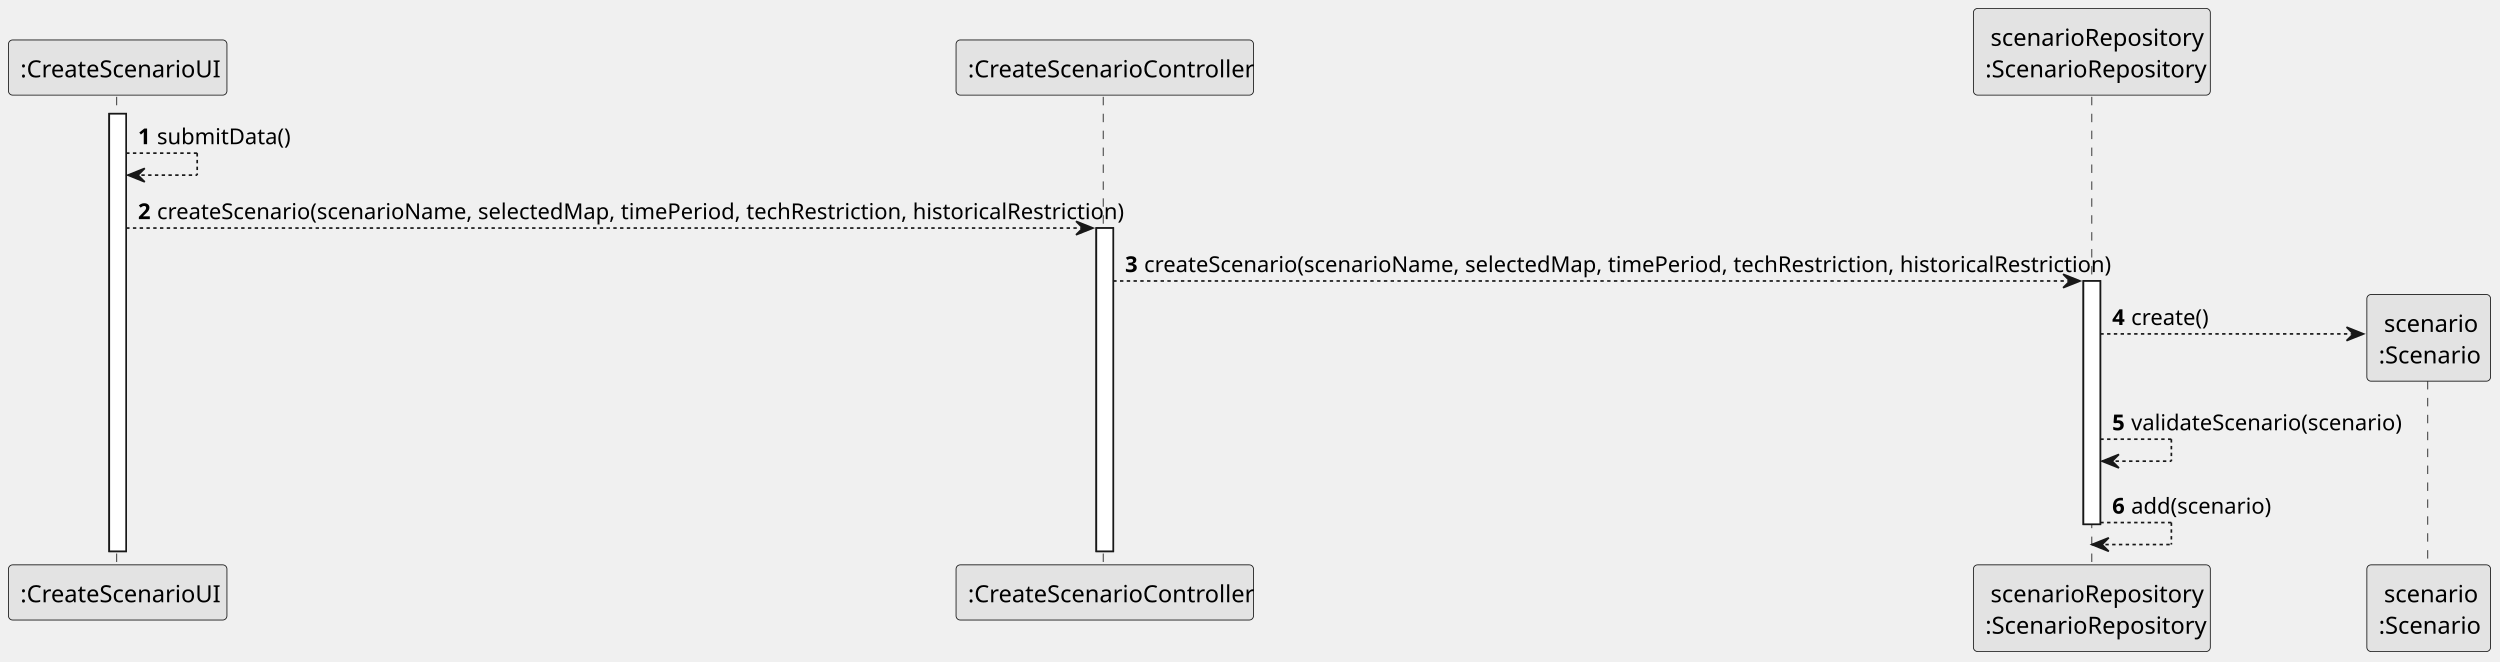
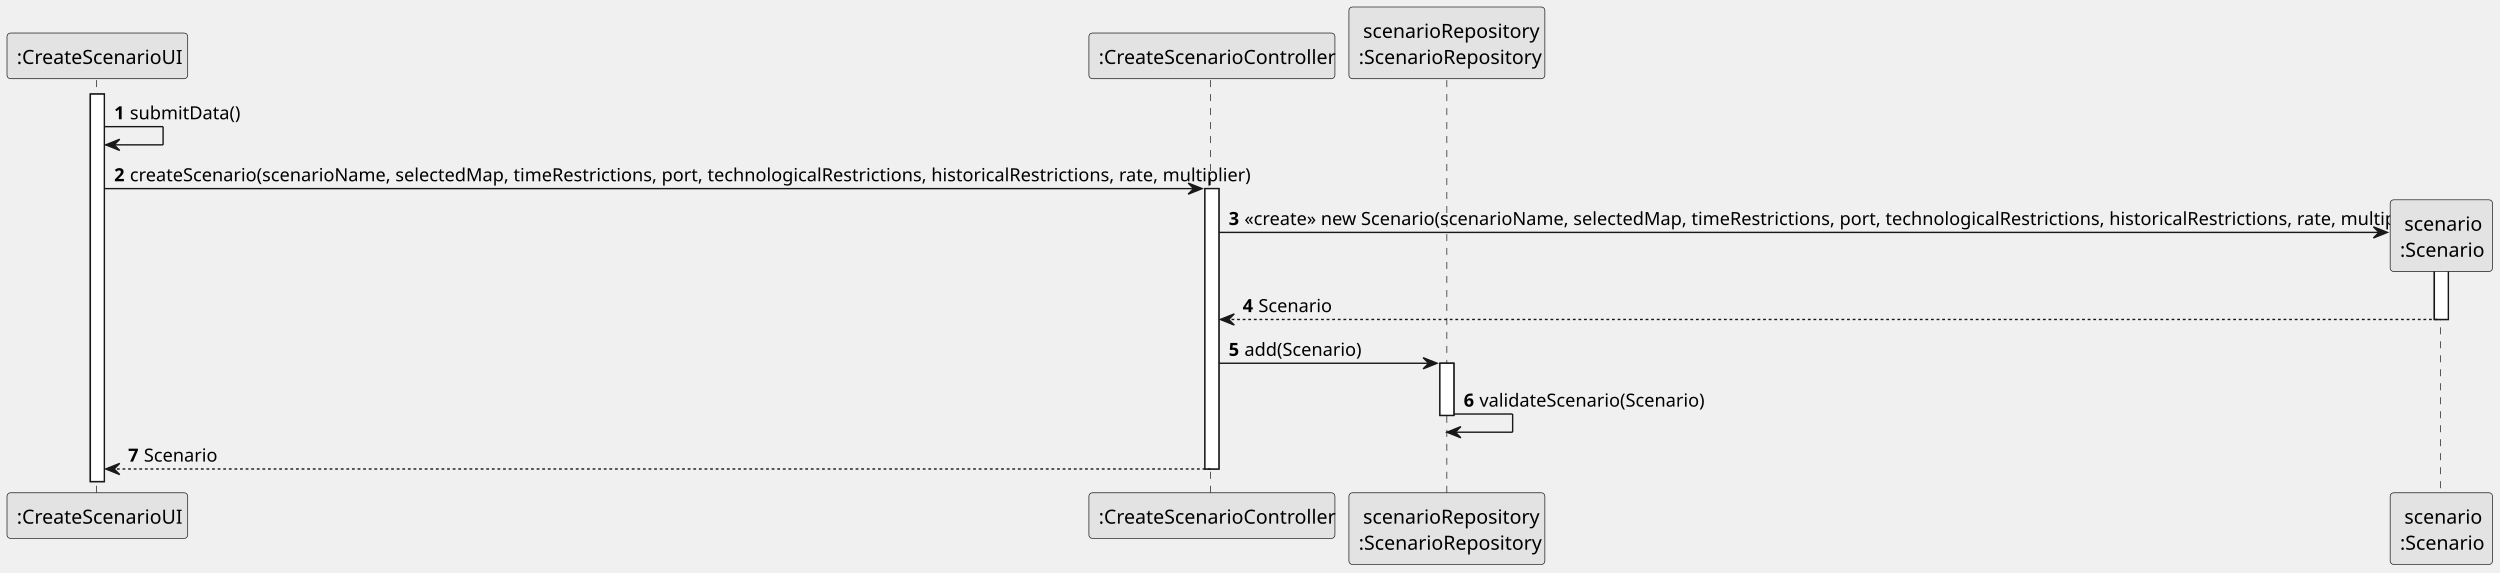
- <svg xmlns="http://www.w3.org/2000/svg" contentStyleType="text/css" height="391px" preserveAspectRatio="none" style="width:1478px;height:391px;background:#FFFFFF;" version="1.1" viewBox="0 0 1478 391" width="1478px" zoomAndPan="magnify">
+ <svg xmlns="http://www.w3.org/2000/svg" contentStyleType="text/css" height="409px" preserveAspectRatio="none" style="width:1787px;height:409px;background:#FFFFFF;" version="1.1" viewBox="0 0 1787 409" width="1787px" zoomAndPan="magnify">
  <defs />
  <g>
-     <rect fill="#FFFFFF" height="258.697" style="stroke:#181818;stroke-width:1.0;" width="10" x="64.582" y="67.242" />
-     <rect fill="#FFFFFF" height="191.115" style="stroke:#181818;stroke-width:1.0;" width="10" x="648.146" y="134.824" />
-     <rect fill="#FFFFFF" height="143.824" style="stroke:#181818;stroke-width:1.0;" width="10" x="1231.71" y="166.115" />
-     <line style="stroke:#181818;stroke-width:0.5;stroke-dasharray:5.0,5.0;" x1="69" x2="69" y1="57.242" y2="334.94" />
-     <line style="stroke:#181818;stroke-width:0.5;stroke-dasharray:5.0,5.0;" x1="652.219" x2="652.219" y1="57.242" y2="334.94" />
-     <line style="stroke:#181818;stroke-width:0.5;stroke-dasharray:5.0,5.0;" x1="1236.68" x2="1236.68" y1="57.242" y2="334.94" />
-     <line style="stroke:#181818;stroke-width:0.5;stroke-dasharray:5.0,5.0;" x1="1435.28" x2="1435.28" y1="215.236" y2="334.94" />
+     <rect fill="#FFFFFF" height="276.988" style="stroke:#181818;stroke-width:1.0;" width="10" x="64.582" y="67.242" />
+     <rect fill="#FFFFFF" height="200.406" style="stroke:#181818;stroke-width:1.0;" width="10" x="861.275" y="134.824" />
+     <rect fill="#FFFFFF" height="37.291" style="stroke:#181818;stroke-width:1.0;" width="10" x="1029.233" y="259.648" />
+     <rect fill="#FFFFFF" height="52.242" style="stroke:#181818;stroke-width:1.0;" width="10" x="1740.072" y="176.115" />
+     <line style="stroke:#181818;stroke-width:0.5;stroke-dasharray:5.0,5.0;" x1="69" x2="69" y1="57.242" y2="353.231" />
+     <line style="stroke:#181818;stroke-width:0.5;stroke-dasharray:5.0,5.0;" x1="865.348" x2="865.348" y1="57.242" y2="353.231" />
+     <line style="stroke:#181818;stroke-width:0.5;stroke-dasharray:5.0,5.0;" x1="1034.203" x2="1034.203" y1="57.242" y2="353.231" />
+     <line style="stroke:#181818;stroke-width:0.5;stroke-dasharray:5.0,5.0;" x1="1744.5" x2="1744.5" y1="183.945" y2="353.231" />
    <rect fill="#E3E3E3" height="32.621" rx="2.5" ry="2.5" style="stroke:#181818;stroke-width:0.5;" width="129.165" x="5" y="23.621" />
    <text fill="#000000" font-family="sans-serif" font-size="14" lengthAdjust="spacing" textLength="115.165" x="12" y="45.728">:CreateScenarioUI</text>
-     <rect fill="#E3E3E3" height="32.621" rx="2.5" ry="2.5" style="stroke:#181818;stroke-width:0.5;" width="129.165" x="5" y="333.94" />
-     <text fill="#000000" font-family="sans-serif" font-size="14" lengthAdjust="spacing" textLength="115.165" x="12" y="356.047">:CreateScenarioUI</text>
-     <rect fill="#E3E3E3" height="32.621" rx="2.5" ry="2.5" style="stroke:#181818;stroke-width:0.5;" width="175.855" x="565.219" y="23.621" />
-     <text fill="#000000" font-family="sans-serif" font-size="14" lengthAdjust="spacing" textLength="161.855" x="572.219" y="45.728">:CreateScenarioController</text>
-     <rect fill="#E3E3E3" height="32.621" rx="2.5" ry="2.5" style="stroke:#181818;stroke-width:0.5;" width="175.855" x="565.219" y="333.94" />
-     <text fill="#000000" font-family="sans-serif" font-size="14" lengthAdjust="spacing" textLength="161.855" x="572.219" y="356.047">:CreateScenarioController</text>
-     <rect fill="#E3E3E3" height="51.242" rx="2.5" ry="2.5" style="stroke:#181818;stroke-width:0.5;" width="140.061" x="1166.68" y="5" />
-     <text fill="#000000" font-family="sans-serif" font-size="14" lengthAdjust="spacing" textLength="119.834" x="1176.793" y="27.107">scenarioRepository</text>
-     <text fill="#000000" font-family="sans-serif" font-size="14" lengthAdjust="spacing" textLength="126.061" x="1173.68" y="45.728">:ScenarioRepository</text>
-     <rect fill="#E3E3E3" height="51.242" rx="2.5" ry="2.5" style="stroke:#181818;stroke-width:0.5;" width="140.061" x="1166.68" y="333.94" />
-     <text fill="#000000" font-family="sans-serif" font-size="14" lengthAdjust="spacing" textLength="119.834" x="1176.793" y="356.047">scenarioRepository</text>
-     <text fill="#000000" font-family="sans-serif" font-size="14" lengthAdjust="spacing" textLength="126.061" x="1173.68" y="374.668">:ScenarioRepository</text>
-     <rect fill="#E3E3E3" height="51.242" rx="2.5" ry="2.5" style="stroke:#181818;stroke-width:0.5;" width="73.144" x="1399.28" y="333.94" />
-     <text fill="#000000" font-family="sans-serif" font-size="14" lengthAdjust="spacing" textLength="52.917" x="1409.394" y="356.047">scenario</text>
-     <text fill="#000000" font-family="sans-serif" font-size="14" lengthAdjust="spacing" textLength="59.145" x="1406.28" y="374.668">:Scenario</text>
-     <rect fill="#FFFFFF" height="258.697" style="stroke:#181818;stroke-width:1.0;" width="10" x="64.582" y="67.242" />
-     <rect fill="#FFFFFF" height="191.115" style="stroke:#181818;stroke-width:1.0;" width="10" x="648.146" y="134.824" />
-     <rect fill="#FFFFFF" height="143.824" style="stroke:#181818;stroke-width:1.0;" width="10" x="1231.71" y="166.115" />
-     <line style="stroke:#181818;stroke-width:1.0;stroke-dasharray:2.0,2.0;" x1="74.582" x2="116.582" y1="90.533" y2="90.533" />
-     <line style="stroke:#181818;stroke-width:1.0;stroke-dasharray:2.0,2.0;" x1="116.582" x2="116.582" y1="90.533" y2="103.533" />
-     <line style="stroke:#181818;stroke-width:1.0;stroke-dasharray:2.0,2.0;" x1="75.582" x2="116.582" y1="103.533" y2="103.533" />
+     <rect fill="#E3E3E3" height="32.621" rx="2.5" ry="2.5" style="stroke:#181818;stroke-width:0.5;" width="129.165" x="5" y="352.231" />
+     <text fill="#000000" font-family="sans-serif" font-size="14" lengthAdjust="spacing" textLength="115.165" x="12" y="374.338">:CreateScenarioUI</text>
+     <rect fill="#E3E3E3" height="32.621" rx="2.5" ry="2.5" style="stroke:#181818;stroke-width:0.5;" width="175.855" x="778.348" y="23.621" />
+     <text fill="#000000" font-family="sans-serif" font-size="14" lengthAdjust="spacing" textLength="161.855" x="785.348" y="45.728">:CreateScenarioController</text>
+     <rect fill="#E3E3E3" height="32.621" rx="2.5" ry="2.5" style="stroke:#181818;stroke-width:0.5;" width="175.855" x="778.348" y="352.231" />
+     <text fill="#000000" font-family="sans-serif" font-size="14" lengthAdjust="spacing" textLength="161.855" x="785.348" y="374.338">:CreateScenarioController</text>
+     <rect fill="#E3E3E3" height="51.242" rx="2.5" ry="2.5" style="stroke:#181818;stroke-width:0.5;" width="140.061" x="964.203" y="5" />
+     <text fill="#000000" font-family="sans-serif" font-size="14" lengthAdjust="spacing" textLength="119.834" x="974.316" y="27.107">scenarioRepository</text>
+     <text fill="#000000" font-family="sans-serif" font-size="14" lengthAdjust="spacing" textLength="126.061" x="971.203" y="45.728">:ScenarioRepository</text>
+     <rect fill="#E3E3E3" height="51.242" rx="2.5" ry="2.5" style="stroke:#181818;stroke-width:0.5;" width="140.061" x="964.203" y="352.231" />
+     <text fill="#000000" font-family="sans-serif" font-size="14" lengthAdjust="spacing" textLength="119.834" x="974.316" y="374.338">scenarioRepository</text>
+     <text fill="#000000" font-family="sans-serif" font-size="14" lengthAdjust="spacing" textLength="126.061" x="971.203" y="392.959">:ScenarioRepository</text>
+     <rect fill="#E3E3E3" height="51.242" rx="2.5" ry="2.5" style="stroke:#181818;stroke-width:0.5;" width="73.144" x="1708.5" y="352.231" />
+     <text fill="#000000" font-family="sans-serif" font-size="14" lengthAdjust="spacing" textLength="52.917" x="1718.614" y="374.338">scenario</text>
+     <text fill="#000000" font-family="sans-serif" font-size="14" lengthAdjust="spacing" textLength="59.145" x="1715.5" y="392.959">:Scenario</text>
+     <rect fill="#FFFFFF" height="276.988" style="stroke:#181818;stroke-width:1.0;" width="10" x="64.582" y="67.242" />
+     <rect fill="#FFFFFF" height="200.406" style="stroke:#181818;stroke-width:1.0;" width="10" x="861.275" y="134.824" />
+     <rect fill="#FFFFFF" height="37.291" style="stroke:#181818;stroke-width:1.0;" width="10" x="1029.233" y="259.648" />
+     <rect fill="#FFFFFF" height="52.242" style="stroke:#181818;stroke-width:1.0;" width="10" x="1740.072" y="176.115" />
+     <line style="stroke:#181818;stroke-width:1.0;" x1="74.582" x2="116.582" y1="90.533" y2="90.533" />
+     <line style="stroke:#181818;stroke-width:1.0;" x1="116.582" x2="116.582" y1="90.533" y2="103.533" />
+     <line style="stroke:#181818;stroke-width:1.0;" x1="75.582" x2="116.582" y1="103.533" y2="103.533" />
    <polygon fill="#181818" points="85.582,99.533,75.582,103.533,85.582,107.533,81.582,103.533" style="stroke:#181818;stroke-width:1.0;" />
    <text fill="#000000" font-family="sans-serif" font-size="13" font-weight="bold" lengthAdjust="spacing" textLength="7.23" x="81.582" y="85.27">1</text>
    <text fill="#000000" font-family="sans-serif" font-size="13" lengthAdjust="spacing" textLength="74.407" x="92.812" y="85.27">submitData()</text>
-     <polygon fill="#181818" points="636.146,130.824,646.146,134.824,636.146,138.824,640.146,134.824" style="stroke:#181818;stroke-width:1.0;" />
-     <line style="stroke:#181818;stroke-width:1.0;stroke-dasharray:2.0,2.0;" x1="74.582" x2="642.146" y1="134.824" y2="134.824" />
+     <polygon fill="#181818" points="849.275,130.824,859.275,134.824,849.275,138.824,853.275,134.824" style="stroke:#181818;stroke-width:1.0;" />
+     <line style="stroke:#181818;stroke-width:1.0;" x1="74.582" x2="855.275" y1="134.824" y2="134.824" />
    <text fill="#000000" font-family="sans-serif" font-size="13" font-weight="bold" lengthAdjust="spacing" textLength="7.23" x="81.582" y="129.561">2</text>
-     <text fill="#000000" font-family="sans-serif" font-size="13" lengthAdjust="spacing" textLength="543.334" x="92.812" y="129.561">createScenario(scenarioName, selectedMap, timePeriod, techRestriction, historicalRestriction)</text>
-     <polygon fill="#181818" points="1219.71,162.115,1229.71,166.115,1219.71,170.115,1223.71,166.115" style="stroke:#181818;stroke-width:1.0;" />
-     <line style="stroke:#181818;stroke-width:1.0;stroke-dasharray:2.0,2.0;" x1="658.146" x2="1225.71" y1="166.115" y2="166.115" />
-     <text fill="#000000" font-family="sans-serif" font-size="13" font-weight="bold" lengthAdjust="spacing" textLength="7.23" x="665.146" y="160.852">3</text>
-     <text fill="#000000" font-family="sans-serif" font-size="13" lengthAdjust="spacing" textLength="543.334" x="676.376" y="160.852">createScenario(scenarioName, selectedMap, timePeriod, techRestriction, historicalRestriction)</text>
-     <polygon fill="#181818" points="1387.28,193.406,1397.28,197.406,1387.28,201.406,1391.28,197.406" style="stroke:#181818;stroke-width:1.0;" />
-     <line style="stroke:#181818;stroke-width:1.0;stroke-dasharray:2.0,2.0;" x1="1241.71" x2="1393.28" y1="197.406" y2="197.406" />
-     <text fill="#000000" font-family="sans-serif" font-size="13" font-weight="bold" lengthAdjust="spacing" textLength="7.23" x="1248.71" y="192.144">4</text>
-     <text fill="#000000" font-family="sans-serif" font-size="13" lengthAdjust="spacing" textLength="44.789" x="1259.94" y="192.144">create()</text>
-     <rect fill="#E3E3E3" height="51.242" rx="2.5" ry="2.5" style="stroke:#181818;stroke-width:0.5;" width="73.144" x="1399.28" y="174.115" />
-     <text fill="#000000" font-family="sans-serif" font-size="14" lengthAdjust="spacing" textLength="52.917" x="1409.394" y="196.223">scenario</text>
-     <text fill="#000000" font-family="sans-serif" font-size="14" lengthAdjust="spacing" textLength="59.145" x="1406.28" y="214.844">:Scenario</text>
-     <line style="stroke:#181818;stroke-width:1.0;stroke-dasharray:2.0,2.0;" x1="1241.71" x2="1283.71" y1="259.648" y2="259.648" />
-     <line style="stroke:#181818;stroke-width:1.0;stroke-dasharray:2.0,2.0;" x1="1283.71" x2="1283.71" y1="259.648" y2="272.648" />
-     <line style="stroke:#181818;stroke-width:1.0;stroke-dasharray:2.0,2.0;" x1="1242.71" x2="1283.71" y1="272.648" y2="272.648" />
-     <polygon fill="#181818" points="1252.71,268.648,1242.71,272.648,1252.71,276.648,1248.71,272.648" style="stroke:#181818;stroke-width:1.0;" />
-     <text fill="#000000" font-family="sans-serif" font-size="13" font-weight="bold" lengthAdjust="spacing" textLength="7.23" x="1248.71" y="254.386">5</text>
-     <text fill="#000000" font-family="sans-serif" font-size="13" lengthAdjust="spacing" textLength="153.912" x="1259.94" y="254.386">validateScenario(scenario)</text>
-     <line style="stroke:#181818;stroke-width:1.0;stroke-dasharray:2.0,2.0;" x1="1241.71" x2="1283.71" y1="308.94" y2="308.94" />
-     <line style="stroke:#181818;stroke-width:1.0;stroke-dasharray:2.0,2.0;" x1="1283.71" x2="1283.71" y1="308.94" y2="321.94" />
-     <line style="stroke:#181818;stroke-width:1.0;stroke-dasharray:2.0,2.0;" x1="1236.71" x2="1283.71" y1="321.94" y2="321.94" />
-     <polygon fill="#181818" points="1246.71,317.94,1236.71,321.94,1246.71,325.94,1242.71,321.94" style="stroke:#181818;stroke-width:1.0;" />
-     <text fill="#000000" font-family="sans-serif" font-size="13" font-weight="bold" lengthAdjust="spacing" textLength="7.23" x="1248.71" y="303.677">6</text>
-     <text fill="#000000" font-family="sans-serif" font-size="13" lengthAdjust="spacing" textLength="79.485" x="1259.94" y="303.677">add(scenario)</text>
+     <text fill="#000000" font-family="sans-serif" font-size="13" lengthAdjust="spacing" textLength="756.463" x="92.812" y="129.561">createScenario(scenarioName, selectedMap, timeRestrictions, port, technologicalRestrictions, historicalRestrictions, rate, multiplier)</text>
+     <polygon fill="#181818" points="1696.5,162.115,1706.5,166.115,1696.5,170.115,1700.5,166.115" style="stroke:#181818;stroke-width:1.0;" />
+     <line style="stroke:#181818;stroke-width:1.0;" x1="871.275" x2="1702.5" y1="166.115" y2="166.115" />
+     <text fill="#000000" font-family="sans-serif" font-size="13" font-weight="bold" lengthAdjust="spacing" textLength="7.23" x="878.275" y="160.852">3</text>
+     <text fill="#000000" font-family="sans-serif" font-size="13" lengthAdjust="spacing" textLength="801.995" x="889.505" y="160.852">«create» new Scenario(scenarioName, selectedMap, timeRestrictions, port, technologicalRestrictions, historicalRestrictions, rate, multiplier)</text>
+     <rect fill="#E3E3E3" height="51.242" rx="2.5" ry="2.5" style="stroke:#181818;stroke-width:0.5;" width="73.144" x="1708.5" y="142.824" />
+     <text fill="#000000" font-family="sans-serif" font-size="14" lengthAdjust="spacing" textLength="52.917" x="1718.614" y="164.932">scenario</text>
+     <text fill="#000000" font-family="sans-serif" font-size="14" lengthAdjust="spacing" textLength="59.145" x="1715.5" y="183.553">:Scenario</text>
+     <polygon fill="#181818" points="882.275,224.357,872.275,228.357,882.275,232.357,878.275,228.357" style="stroke:#181818;stroke-width:1.0;" />
+     <line style="stroke:#181818;stroke-width:1.0;stroke-dasharray:2.0,2.0;" x1="876.275" x2="1744.072" y1="228.357" y2="228.357" />
+     <text fill="#000000" font-family="sans-serif" font-size="13" font-weight="bold" lengthAdjust="spacing" textLength="7.23" x="888.275" y="223.095">4</text>
+     <text fill="#000000" font-family="sans-serif" font-size="13" lengthAdjust="spacing" textLength="51.308" x="899.505" y="223.095">Scenario</text>
+     <polygon fill="#181818" points="1017.233,255.648,1027.233,259.648,1017.233,263.648,1021.233,259.648" style="stroke:#181818;stroke-width:1.0;" />
+     <line style="stroke:#181818;stroke-width:1.0;" x1="871.275" x2="1023.233" y1="259.648" y2="259.648" />
+     <text fill="#000000" font-family="sans-serif" font-size="13" font-weight="bold" lengthAdjust="spacing" textLength="7.23" x="878.275" y="254.386">5</text>
+     <text fill="#000000" font-family="sans-serif" font-size="13" lengthAdjust="spacing" textLength="81.656" x="889.505" y="254.386">add(Scenario)</text>
+     <line style="stroke:#181818;stroke-width:1.0;" x1="1039.233" x2="1081.233" y1="295.94" y2="295.94" />
+     <line style="stroke:#181818;stroke-width:1.0;" x1="1081.233" x2="1081.233" y1="295.94" y2="308.94" />
+     <line style="stroke:#181818;stroke-width:1.0;" x1="1034.233" x2="1081.233" y1="308.94" y2="308.94" />
+     <polygon fill="#181818" points="1044.233,304.94,1034.233,308.94,1044.233,312.94,1040.233,308.94" style="stroke:#181818;stroke-width:1.0;" />
+     <text fill="#000000" font-family="sans-serif" font-size="13" font-weight="bold" lengthAdjust="spacing" textLength="7.23" x="1046.233" y="290.677">6</text>
+     <text fill="#000000" font-family="sans-serif" font-size="13" lengthAdjust="spacing" textLength="156.083" x="1057.463" y="290.677">validateScenario(Scenario)</text>
+     <polygon fill="#181818" points="85.582,331.231,75.582,335.231,85.582,339.231,81.582,335.231" style="stroke:#181818;stroke-width:1.0;" />
+     <line style="stroke:#181818;stroke-width:1.0;stroke-dasharray:2.0,2.0;" x1="79.582" x2="865.275" y1="335.231" y2="335.231" />
+     <text fill="#000000" font-family="sans-serif" font-size="13" font-weight="bold" lengthAdjust="spacing" textLength="7.23" x="91.582" y="329.968">7</text>
+     <text fill="#000000" font-family="sans-serif" font-size="13" lengthAdjust="spacing" textLength="51.308" x="102.812" y="329.968">Scenario</text>
  </g>
</svg>
